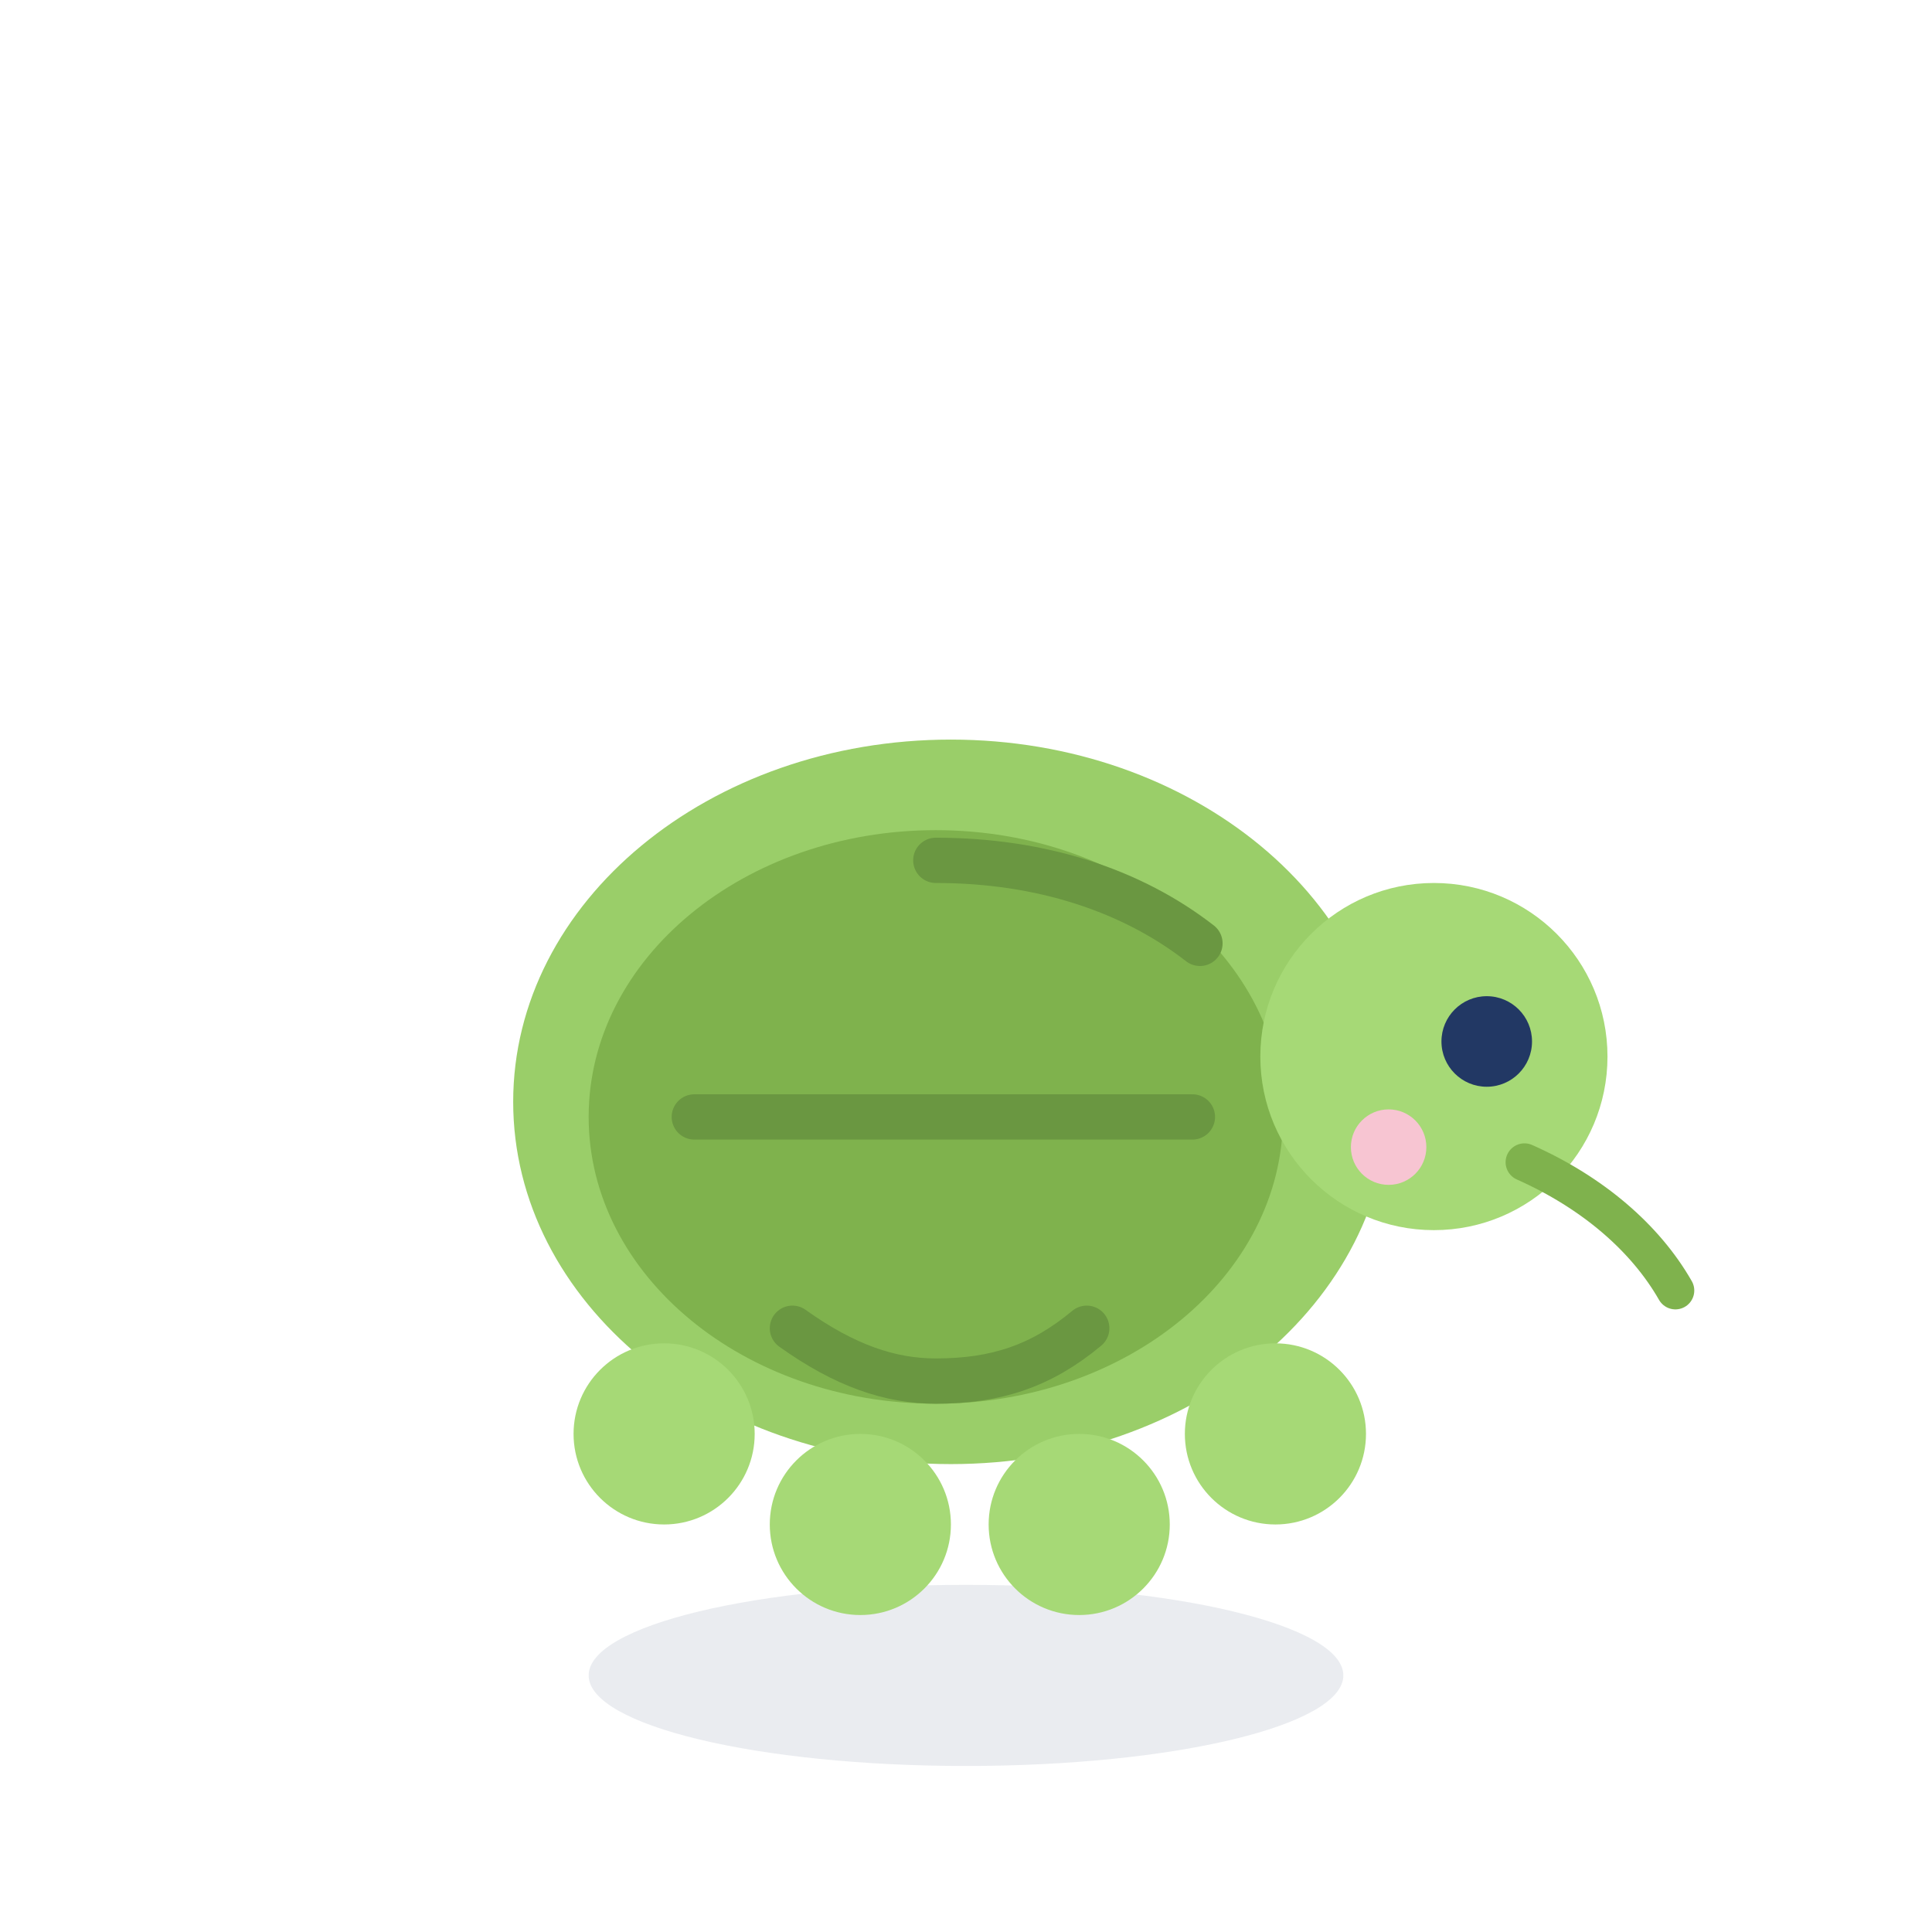
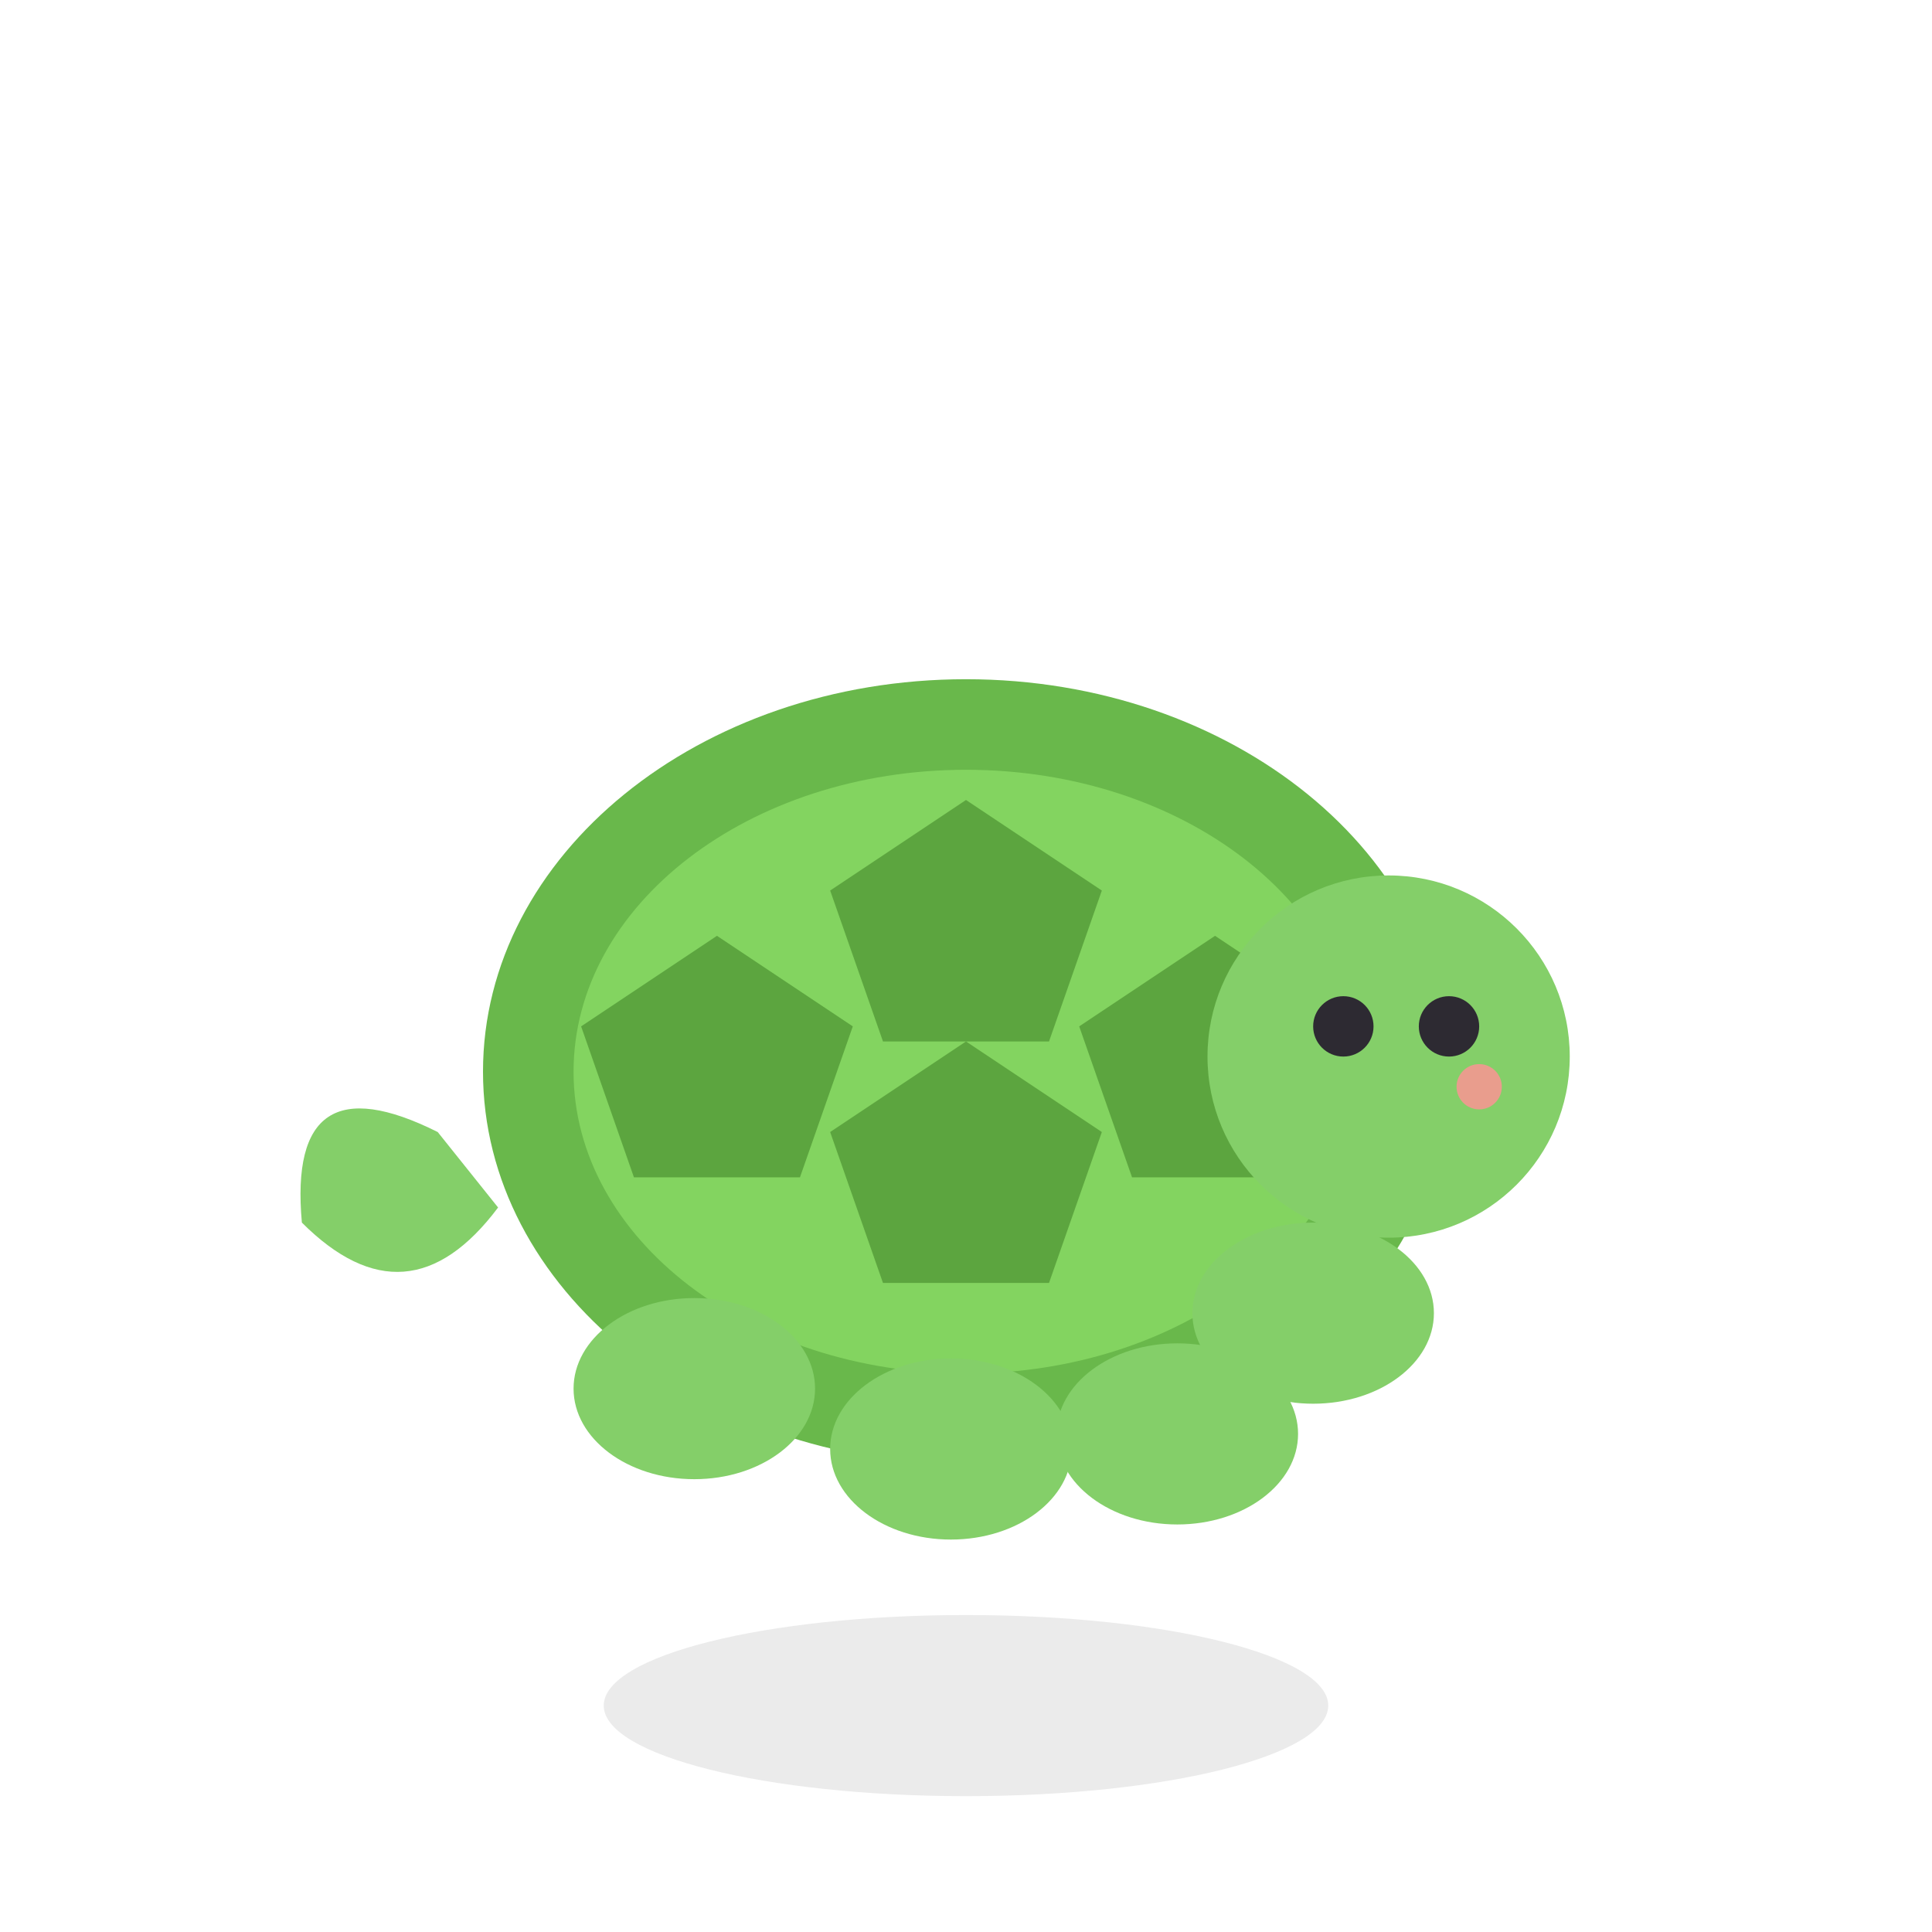
<svg xmlns="http://www.w3.org/2000/svg" viewBox="0 0 256 256">
-   <ellipse cx="128" cy="222" rx="50" ry="12" fill="#2a3f67" opacity=".10" />
-   <ellipse cx="126" cy="146" rx="58" ry="48" fill="#9ace69" />
-   <ellipse cx="124" cy="148" rx="46" ry="38" fill="#7fb24d" />
-   <path d="M124 114c14 0 26 4 35 11M92 148h66M105 176c7 5 13 7 19 7 8 0 14-2 20-7" fill="none" stroke="#6a9741" stroke-width="6" stroke-linecap="round" />
-   <circle cx="190" cy="140" r="23" fill="#a6d976" />
-   <circle cx="197" cy="138" r="6" fill="#223864" />
-   <circle cx="88" cy="190" r="12" fill="#a6d976" />
-   <circle cx="114" cy="202" r="12" fill="#a6d976" />
-   <circle cx="143" cy="202" r="12" fill="#a6d976" />
-   <circle cx="169" cy="190" r="12" fill="#a6d976" />
-   <path d="M202 154c9 4 16 10 20 17" fill="none" stroke="#7fb24d" stroke-width="5" stroke-linecap="round" />
-   <circle cx="184" cy="152" r="5" fill="#f7c5d2" />
+   <ellipse cx="128" cy="226" rx="48" ry="12" fill="#000" opacity=".08" />
+   <ellipse cx="128" cy="142" rx="64" ry="52" fill="#69b84b" />
+   <ellipse cx="128" cy="142" rx="52" ry="40" fill="#83d460" />
+   <path d="M128 106 l18 12 l-7 20 h-22 l-7-20z" fill="#5ca53f" />
+   <path d="M95 124 l18 12 l-7 20 h-22 l-7-20z" fill="#5ca53f" />
+   <path d="M161 124 l18 12 l-7 20 h-22 l-7-20z" fill="#5ca53f" />
+   <path d="M128 138 l18 12 l-7 20 h-22 l-7-20z" fill="#5ca53f" />
+   <circle cx="184" cy="140" r="24" fill="#84cf69" />
+   <circle cx="178" cy="136" r="4" fill="#2d2a32" />
+   <circle cx="192" cy="136" r="4" fill="#2d2a32" />
+   <circle cx="196" cy="144" r="3" fill="#e99d8d" />
+   <path d="M58 150 q-20 -10 -18 12 q14 14 26 -2z" fill="#84cf69" />
+   <ellipse cx="92" cy="184" rx="16" ry="12" fill="#84cf69" />
+   <ellipse cx="126" cy="192" rx="16" ry="12" fill="#84cf69" />
+   <ellipse cx="156" cy="190" rx="16" ry="12" fill="#84cf69" />
+   <ellipse cx="174" cy="174" rx="16" ry="12" fill="#84cf69" />
</svg>
